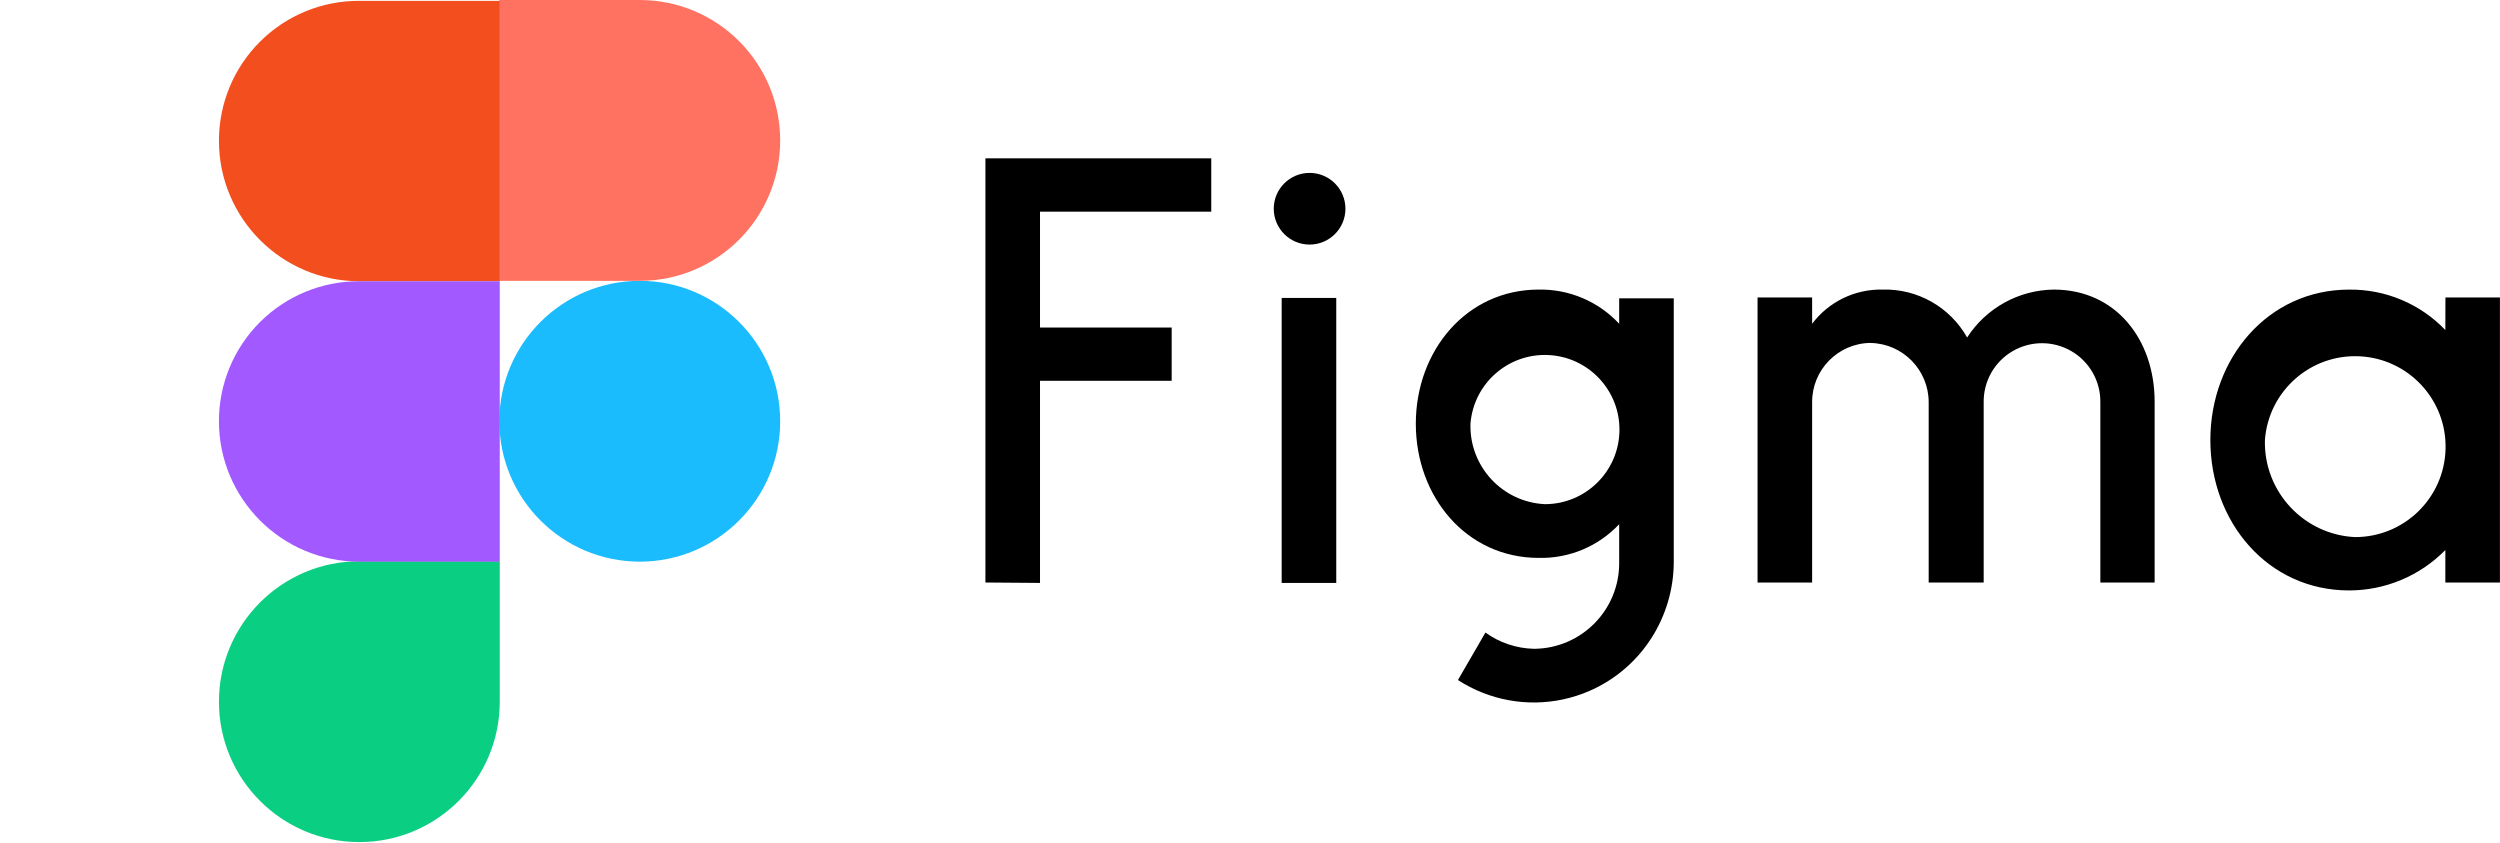
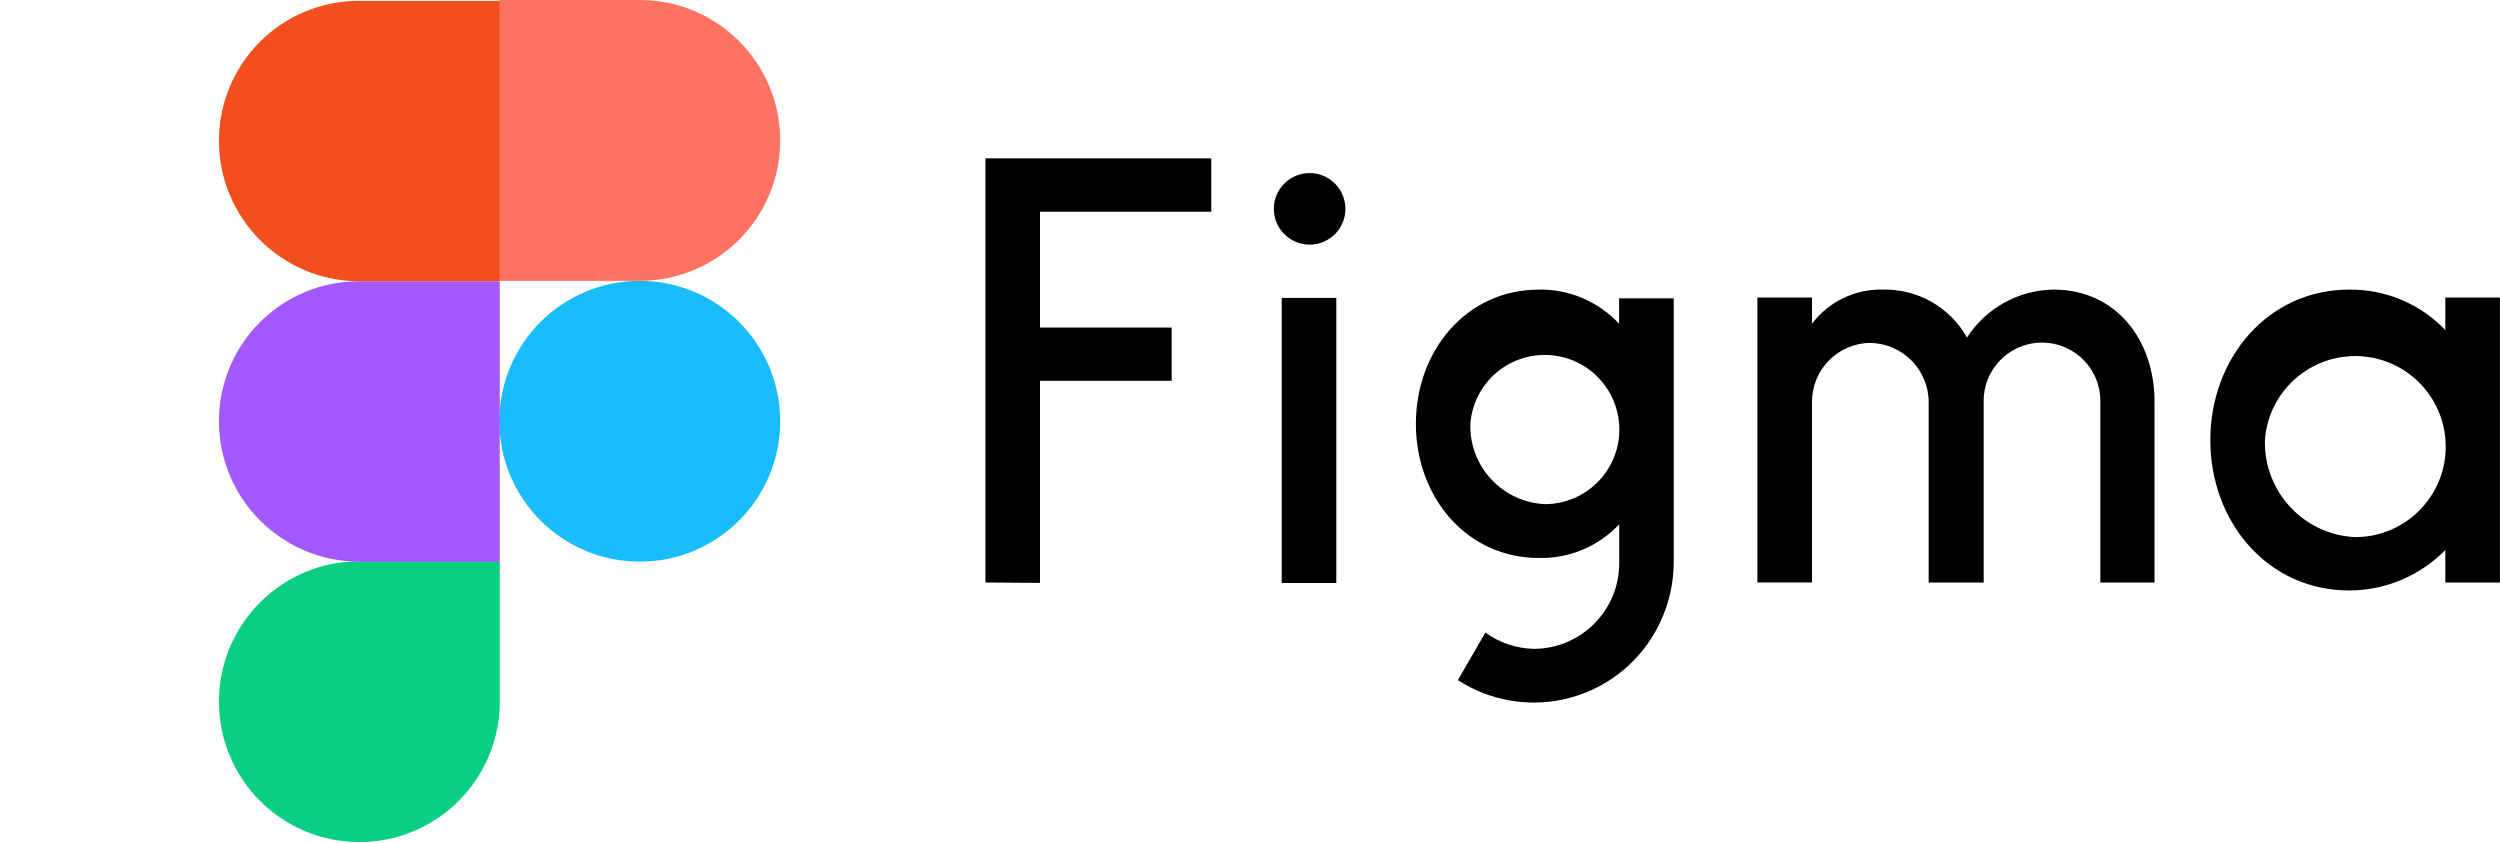
- <svg xmlns="http://www.w3.org/2000/svg" width="148.441" height="50" viewBox="0 0 148.441 50">
+ <svg xmlns="http://www.w3.org/2000/svg" width="118.753" height="40" viewBox="0 0 118.753 40">
  <g id="Group_6" data-name="Group 6" transform="translate(13)">
-     <path id="Path_423" data-name="Path 423" d="M236.5,38V63.186l3.241.025v-12h7.818V48.045h-7.818V41.167h10.168V38Zm19.248,5.121a2.128,2.128,0,1,0-2.128-2.128,2.128,2.128,0,0,0,2.128,2.128M254.09,63.21h3.241V46.288H254.09Zm15.265-17.417c-4.3,0-7.3,3.637-7.3,7.966s2.994,7.966,7.3,7.966a6.35,6.35,0,0,0,4.775-2v2.251a5.084,5.084,0,0,1-5.022,5.146h-.049a5.121,5.121,0,0,1-2.87-.965l-1.633,2.82A8.284,8.284,0,0,0,276.035,66.5a8.417,8.417,0,0,0,1.336-4.527V46.313H274.13v1.509a6.369,6.369,0,0,0-4.775-2.029M265.3,53.76a4.43,4.43,0,1,1,4.429,4.775A4.642,4.642,0,0,1,265.3,53.76m23.751-4.8a3.506,3.506,0,0,0-3.464,3.538V63.186h-3.241V46.263h3.241v1.559a5.1,5.1,0,0,1,4.181-2.029,5.584,5.584,0,0,1,5.022,2.845,6.218,6.218,0,0,1,5.146-2.845c3.686,0,5.987,2.969,5.987,6.655V63.186H302.7V52.5a3.464,3.464,0,1,0-6.927,0V63.186h-3.266V52.5a3.522,3.522,0,0,0-3.464-3.538m34.142-.767a7.774,7.774,0,0,0-5.715-2.4c-4.824,0-8.238,4.082-8.238,8.931,0,4.874,3.414,8.931,8.238,8.931a8.011,8.011,0,0,0,5.715-2.4v1.93h3.241V46.263H323.19Zm-10.713,6.531a5.371,5.371,0,1,1,5.344,5.764,5.625,5.625,0,0,1-5.344-5.764" transform="translate(-190.989 -28.599)" />
-     <path id="Path_424" data-name="Path 424" d="M67.3,75.737a8.337,8.337,0,1,1,8.337,8.337A8.341,8.341,0,0,1,67.3,75.737" transform="translate(-50.65 -50.725)" fill="#1abcfe" />
-     <path id="Path_425" data-name="Path 425" d="M0,143.037A8.341,8.341,0,0,1,8.337,134.7h8.337v8.337a8.337,8.337,0,1,1-16.675,0" transform="translate(0 -101.375)" fill="#0acf83" />
-     <path id="Path_426" data-name="Path 426" d="M67.3.025v16.65h8.337A8.337,8.337,0,0,0,75.637,0H67.3Z" transform="translate(-50.65)" fill="#ff7262" />
-     <path id="Path_427" data-name="Path 427" d="M0,8.512A8.341,8.341,0,0,0,8.337,16.85h8.337V.2H8.337A8.3,8.3,0,0,0,0,8.512" transform="translate(0 -0.15)" fill="#f24e1e" />
-     <path id="Path_428" data-name="Path 428" d="M0,75.812A8.341,8.341,0,0,0,8.337,84.15h8.337V67.5H8.337A8.3,8.3,0,0,0,0,75.812" transform="translate(0 -50.8)" fill="#a259ff" />
-     <rect id="Rectangle_48" data-name="Rectangle 48" width="148.441" height="50" transform="translate(-13)" fill="none" />
+     <g id="Group_47" data-name="Group 47">
+       <path id="Path_423" data-name="Path 423" d="M236.5,38V58.148l2.593.02v-9.6h6.254V46.036h-6.254v-5.5h8.135V38Zm15.4,4.1a1.7,1.7,0,1,0-1.7-1.7,1.7,1.7,0,0,0,1.7,1.7m-1.326,16.071h2.593V44.63h-2.593Zm12.212-13.934c-3.444,0-5.839,2.909-5.839,6.373s2.395,6.373,5.839,6.373a5.08,5.08,0,0,0,3.82-1.6v1.8a4.067,4.067,0,0,1-4.018,4.117h-.04a4.1,4.1,0,0,1-2.3-.772l-1.306,2.256a6.627,6.627,0,0,0,9.184-1.979,6.733,6.733,0,0,0,1.069-3.622V44.65H266.6v1.207a5.1,5.1,0,0,0-3.82-1.623m-3.246,6.373a3.544,3.544,0,1,1,3.543,3.82,3.714,3.714,0,0,1-3.543-3.82m19-3.84a2.8,2.8,0,0,0-2.771,2.83v8.55h-2.593V44.611h2.593v1.247a4.08,4.08,0,0,1,3.345-1.623,4.467,4.467,0,0,1,4.018,2.276,4.975,4.975,0,0,1,4.117-2.276c2.949,0,4.79,2.375,4.79,5.324v8.59h-2.573V49.6a2.772,2.772,0,1,0-5.542,0v8.55h-2.613V49.6a2.817,2.817,0,0,0-2.771-2.83m27.313-.614a6.22,6.22,0,0,0-4.572-1.92c-3.859,0-6.591,3.266-6.591,7.145,0,3.9,2.731,7.145,6.591,7.145a6.409,6.409,0,0,0,4.572-1.92v1.544h2.593V44.611h-2.593Zm-8.57,5.225a4.3,4.3,0,1,1,4.275,4.612,4.5,4.5,0,0,1-4.275-4.612" transform="translate(-202.691 -30.479)" />
+       <path id="Path_424" data-name="Path 424" d="M67.3,74.07a6.67,6.67,0,1,1,6.67,6.67,6.673,6.673,0,0,1-6.67-6.67" transform="translate(-56.58 -54.06)" fill="#1abcfe" />
+       <path id="Path_425" data-name="Path 425" d="M0,141.37a6.673,6.673,0,0,1,6.67-6.67h6.67v6.67a6.67,6.67,0,0,1-13.34,0" transform="translate(-2.6 -108.04)" fill="#0acf83" />
+       <path id="Path_426" data-name="Path 426" d="M67.3.02V13.34h6.67A6.67,6.67,0,1,0,73.97,0H67.3Z" transform="translate(-56.58)" fill="#ff7262" />
+       <path id="Path_427" data-name="Path 427" d="M0,6.85a6.673,6.673,0,0,0,6.67,6.67h6.67V.2H6.67A6.644,6.644,0,0,0,0,6.85" transform="translate(-2.6 -0.16)" fill="#f24e1e" />
+       <path id="Path_428" data-name="Path 428" d="M0,74.15a6.673,6.673,0,0,0,6.67,6.67h6.67V67.5H6.67A6.644,6.644,0,0,0,0,74.15" transform="translate(-2.6 -54.14)" fill="#a259ff" />
+       <rect id="Rectangle_48" data-name="Rectangle 48" width="118.753" height="40" transform="translate(-13)" fill="none" />
+     </g>
  </g>
</svg>
